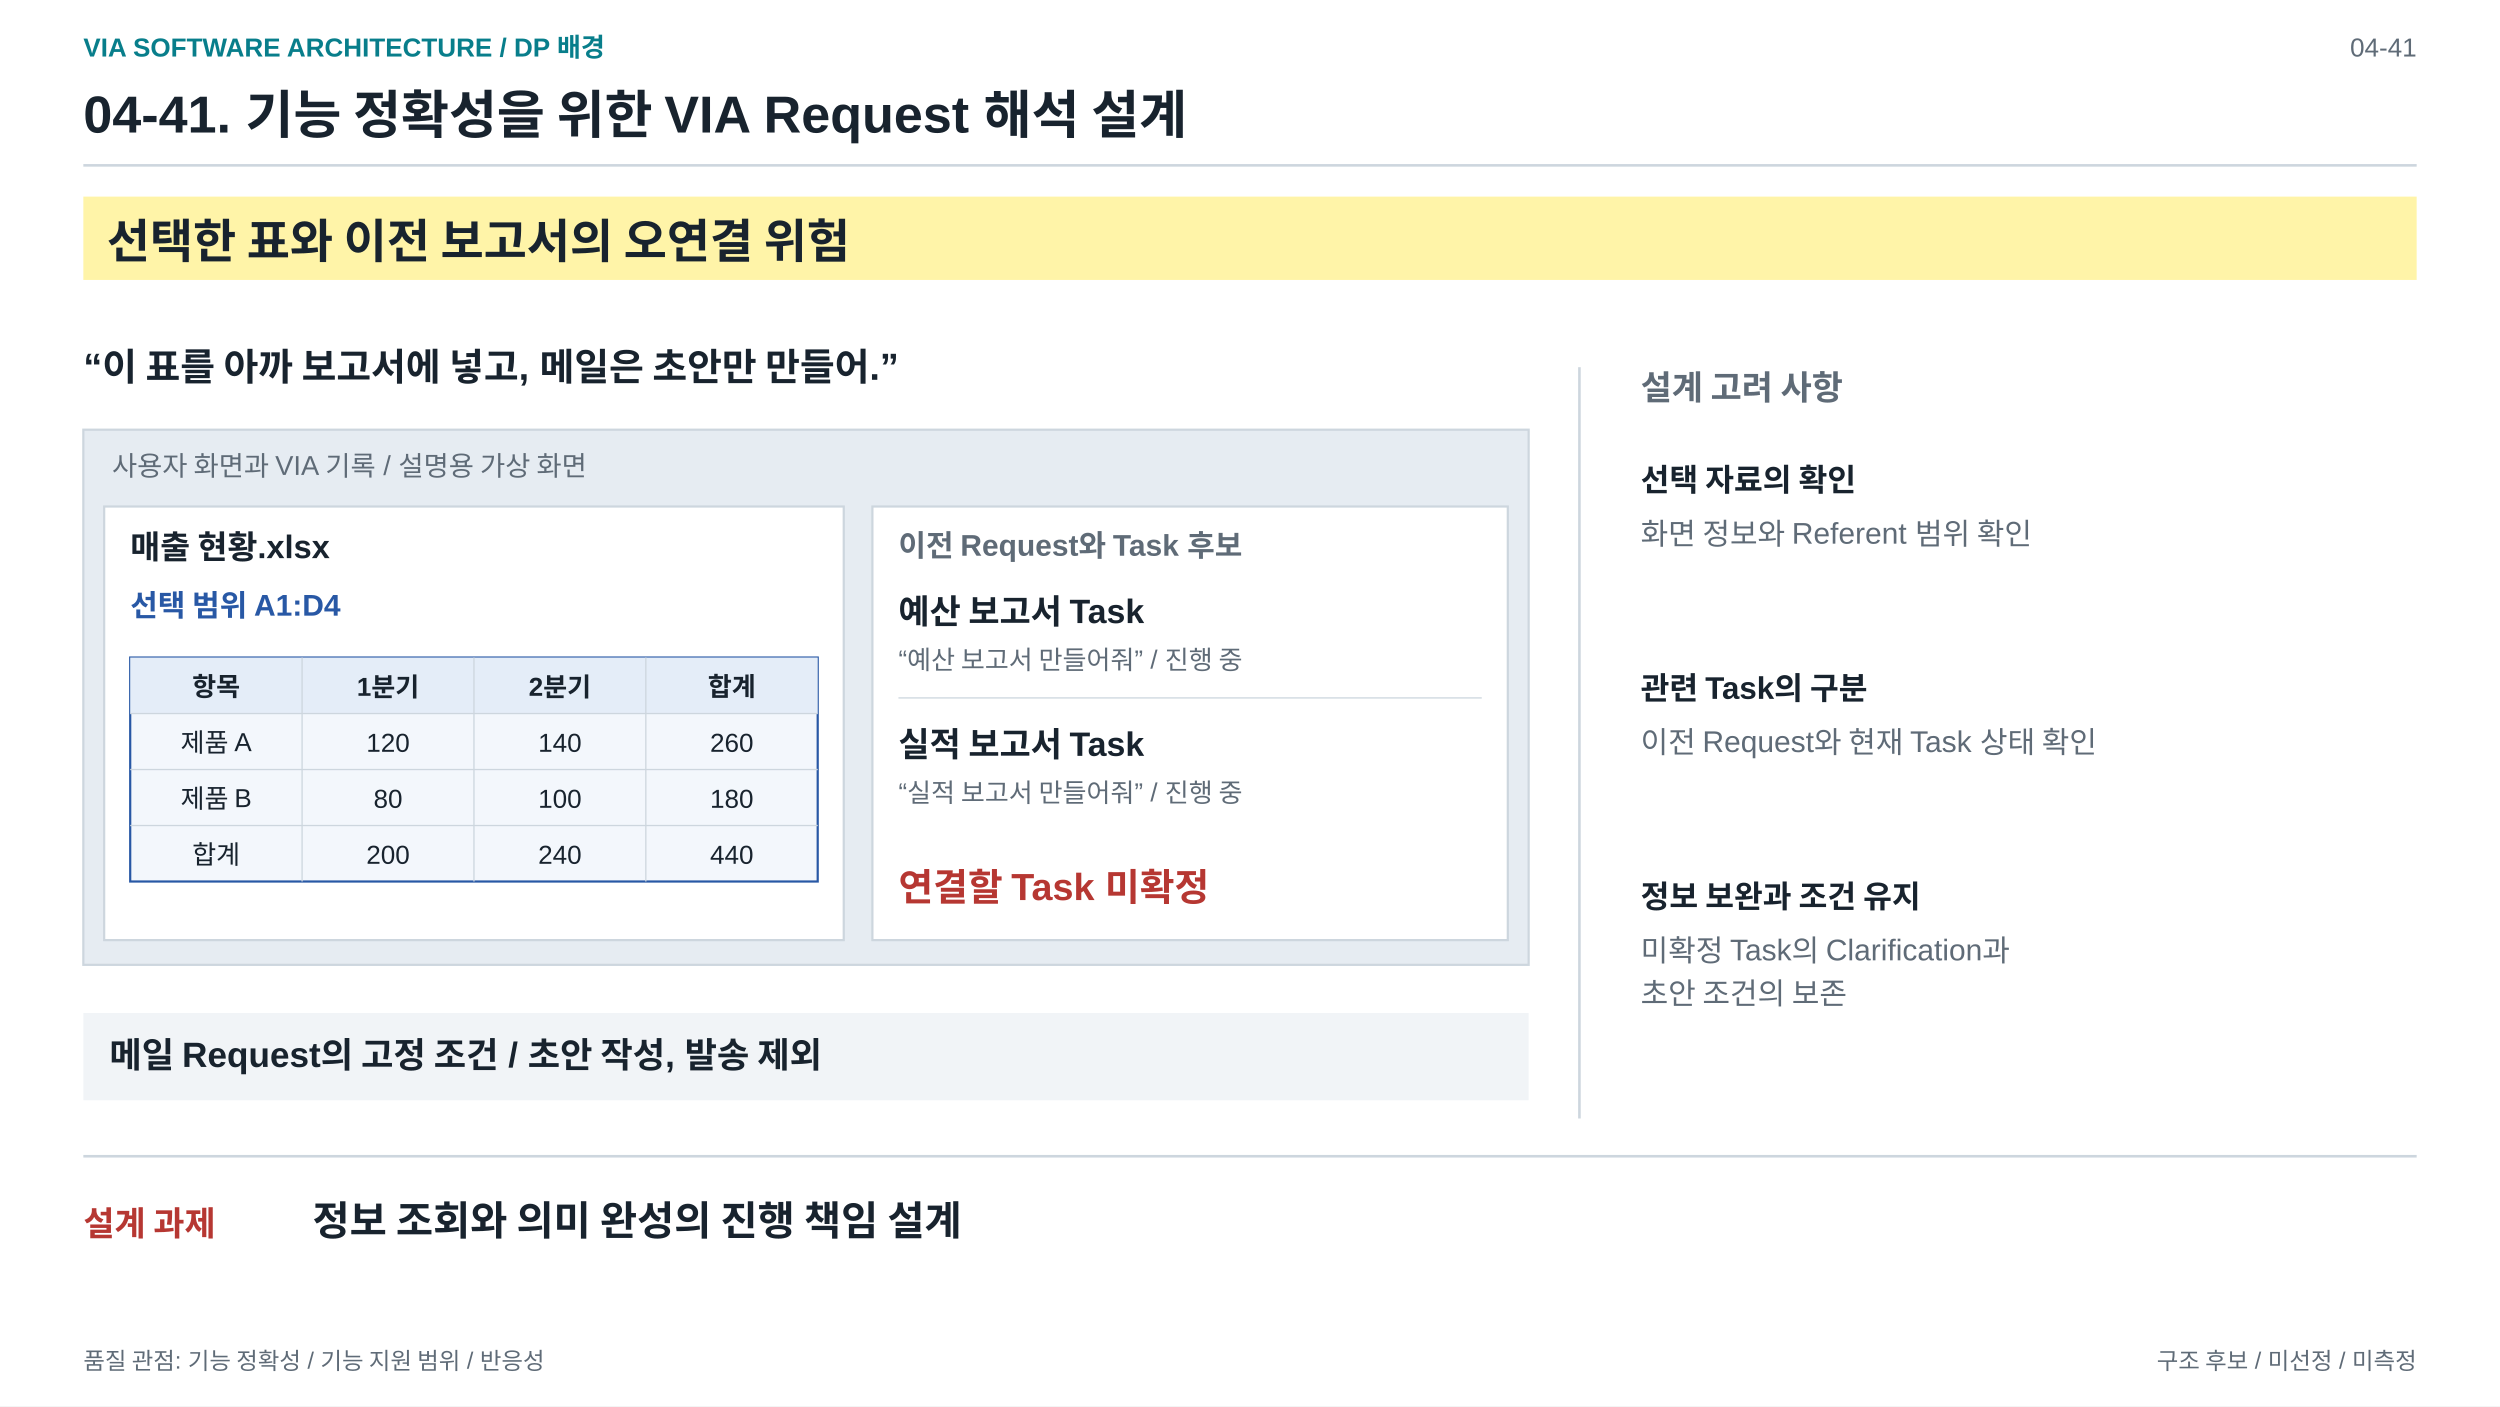
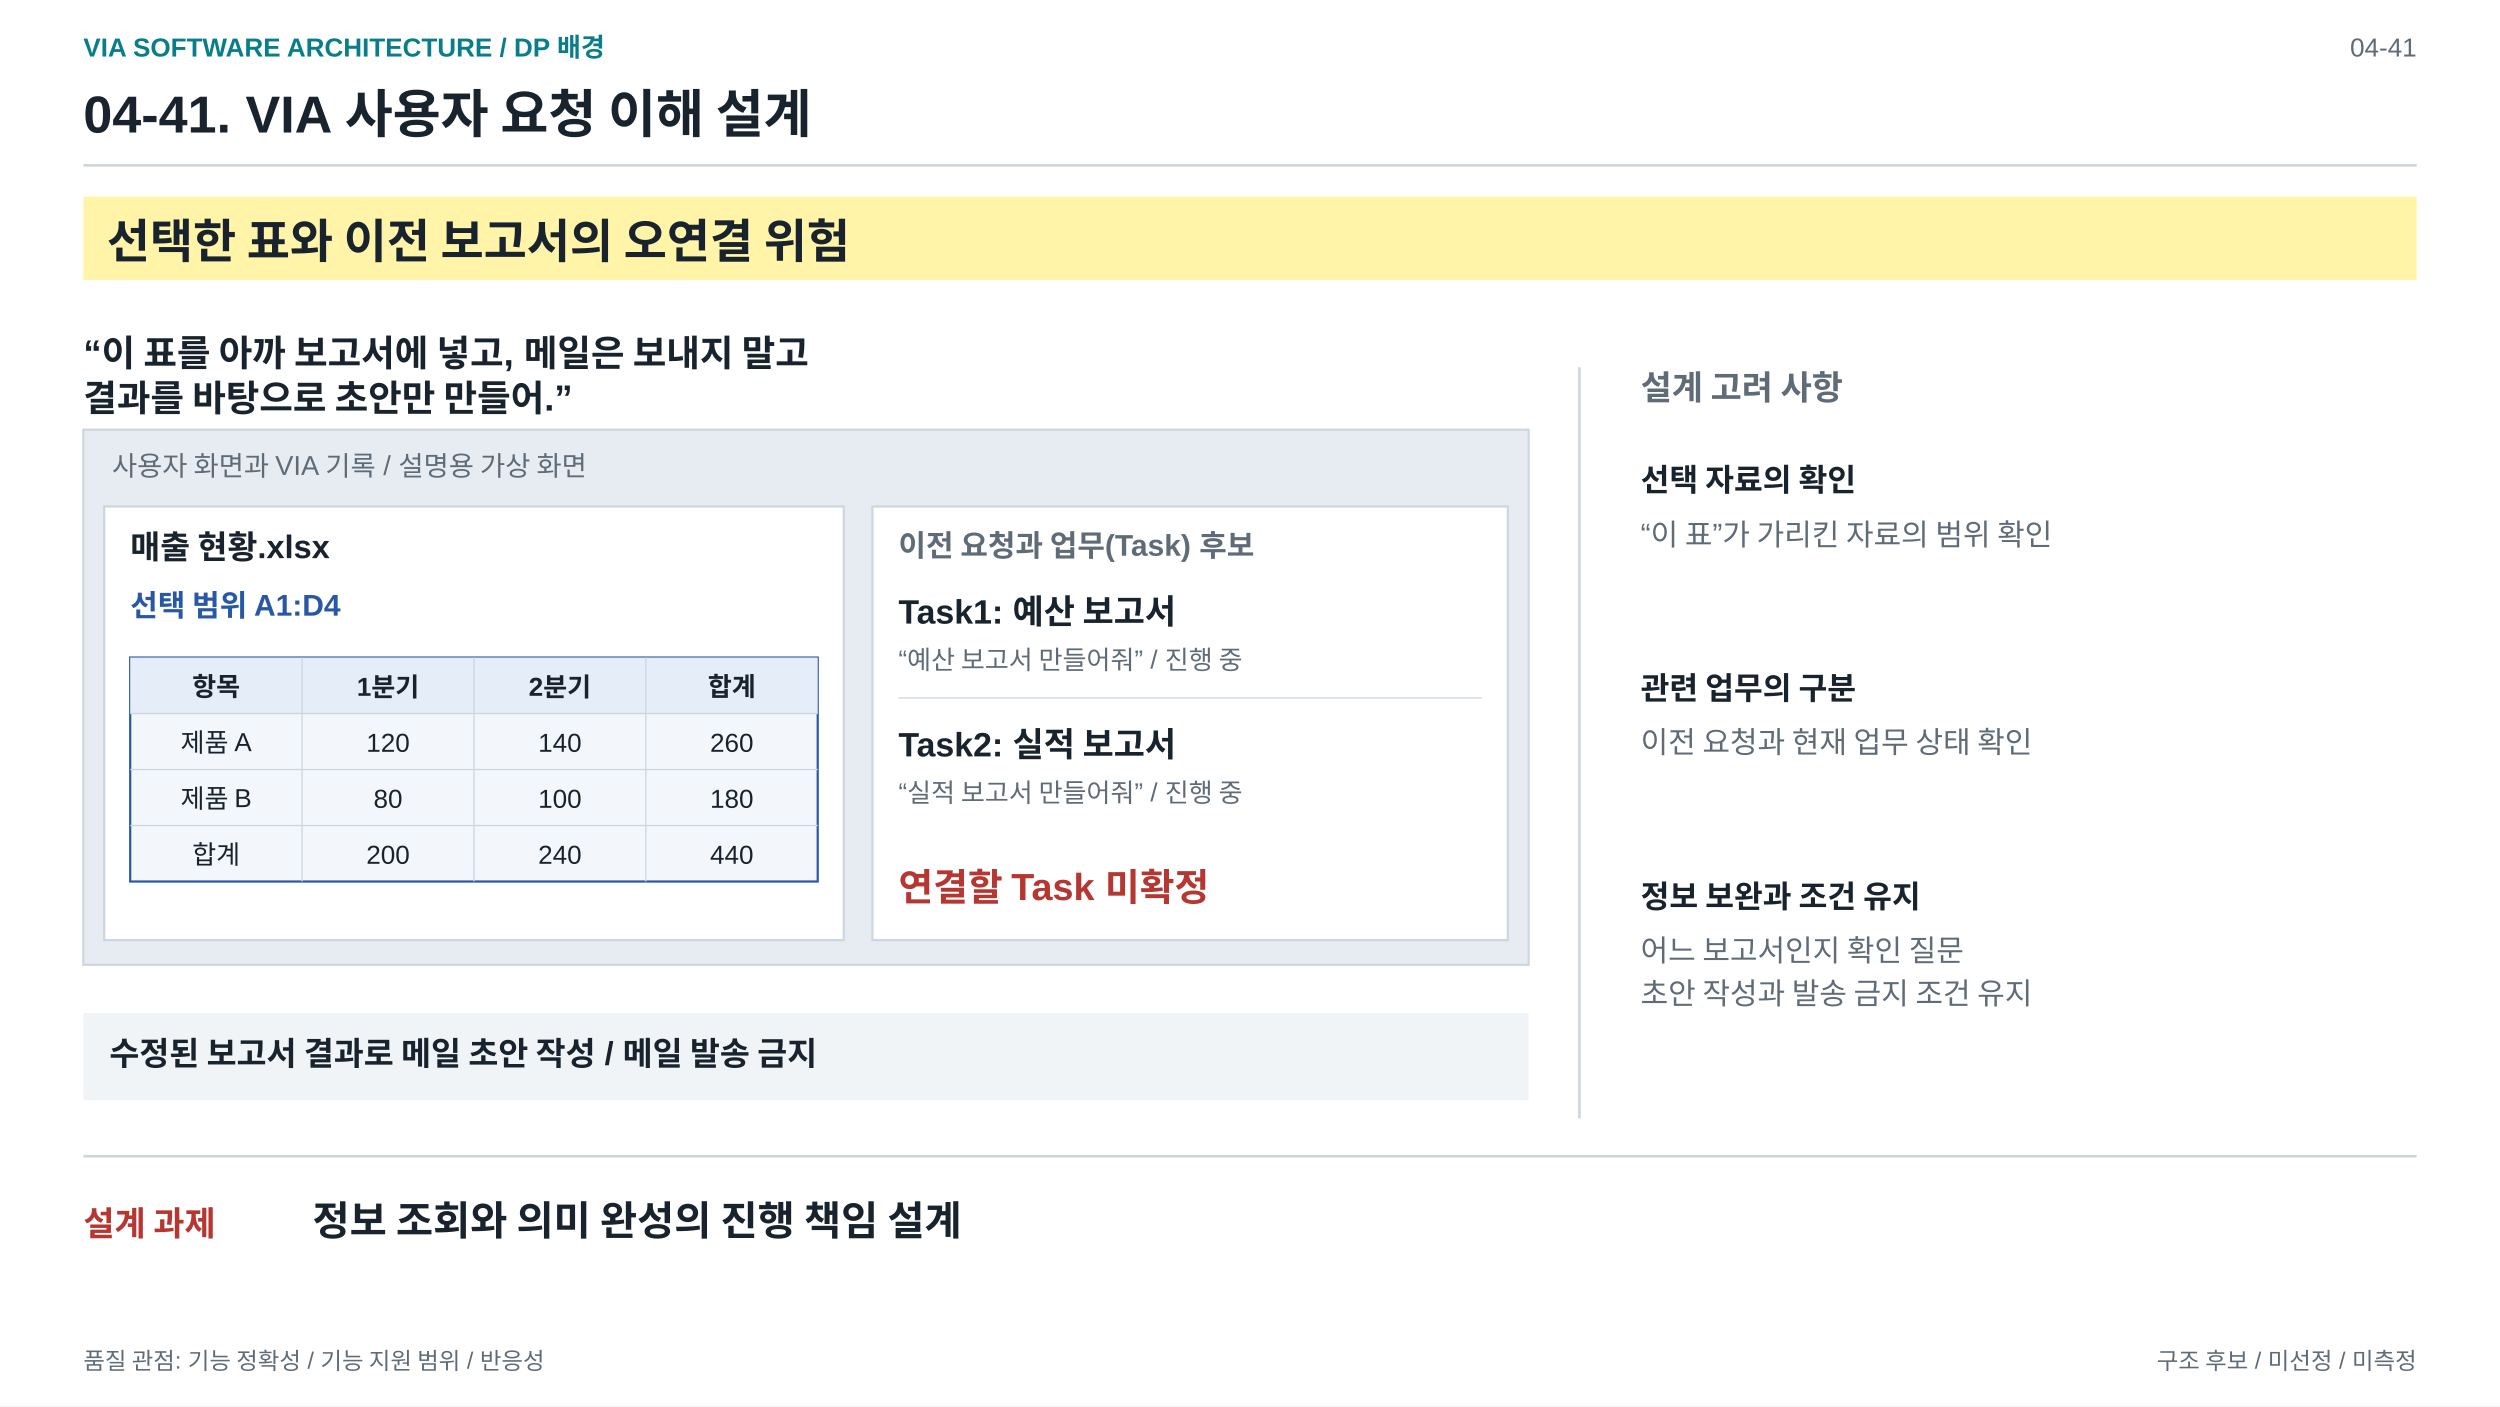
<svg xmlns="http://www.w3.org/2000/svg" width="1920" height="1080" viewBox="0 0 1920 1080" role="img" aria-labelledby="title">
  <defs>
    <marker id="a18232E" viewBox="0 0 10 10" refX="9" refY="5" markerWidth="8" markerHeight="8" orient="auto">
      <path d="M1 1L9 5L1 9" fill="none" stroke="#18232E" stroke-width="1.6" />
    </marker>
    <marker id="a2858A5" viewBox="0 0 10 10" refX="9" refY="5" markerWidth="8" markerHeight="8" orient="auto">
      <path d="M1 1L9 5L1 9" fill="none" stroke="#2858A5" stroke-width="1.6" />
    </marker>
    <marker id="aB63732" viewBox="0 0 10 10" refX="9" refY="5" markerWidth="8" markerHeight="8" orient="auto">
      <path d="M1 1L9 5L1 9" fill="none" stroke="#B63732" stroke-width="1.6" />
    </marker>
    <marker id="a087E8B" viewBox="0 0 10 10" refX="9" refY="5" markerWidth="8" markerHeight="8" orient="auto">
      <path d="M1 1L9 5L1 9" fill="none" stroke="#087E8B" stroke-width="1.6" />
    </marker>
    <marker id="a5F6B77" viewBox="0 0 10 10" refX="9" refY="5" markerWidth="8" markerHeight="8" orient="auto">
      <path d="M1 1L9 5L1 9" fill="none" stroke="#5F6B77" stroke-width="1.6" />
    </marker>
  </defs>
  <g font-family="Apple SD Gothic Neo, Arial, sans-serif">
    <rect id="n1" fill="white" stroke="none" stroke-width="1.7" x="0" y="0" width="1920" height="1080" />
    <text id="n2-0" data-width="1250" x="64" y="43.4" text-anchor="start" font-size="20" font-weight="700" fill="#087E8B">VIA SOFTWARE ARCHITECTURE / DP 배경</text>
    <text id="n3-0" data-width="280" x="1856" y="43.4" text-anchor="end" font-size="20" font-weight="400" fill="#5F6B77">04-41</text>
-     <text id="n4-0" data-width="1780" x="64" y="101.8" text-anchor="start" font-size="40" font-weight="700" fill="#18232E">04-41. 기능 정확성을 위한 VIA Request 해석 설계</text>
+     <text id="n4-0" data-width="1780" x="64" y="101.8" text-anchor="start" font-size="40" font-weight="700" fill="#18232E">04-41. VIA 사용자 요청 이해 설계</text>
    <polyline id="n5" points="64,127 1856,127" fill="none" stroke="#CDD6DE" stroke-width="2" />
    <rect id="n6" fill="#FFF4A8" stroke="none" stroke-width="1.7" x="64" y="151" width="1792" height="64" />
    <text id="n7-0" data-width="1756" x="82" y="198.12" text-anchor="start" font-size="36" font-weight="700" fill="#18232E">선택한 표와 이전 보고서의 오연결 위험</text>
    <polyline id="n8" points="1213,282 1213,859" fill="none" stroke="#CDD6DE" stroke-width="2" />
    <text id="n9-0" data-width="596" x="1260" y="306.92" text-anchor="start" font-size="26" font-weight="700" fill="#5F6B77">설계 고려 사항</text>
    <polyline id="n10" points="64,888 1856,888" fill="none" stroke="#CDD6DE" stroke-width="2" />
    <text id="n11-0" data-width="165" x="64" y="948.92" text-anchor="start" font-size="26" font-weight="700" fill="#B63732">설계 과제</text>
    <text id="n12-0" data-width="1616" x="240" y="948.52" text-anchor="start" font-size="31" font-weight="700" fill="#18232E">정보 조회와 의미 완성의 진행 책임 설계</text>
    <text id="n13-0" data-width="1260" x="64" y="1051.56" text-anchor="start" font-size="18" font-weight="400" fill="#5F6B77">품질 관점: 기능 정확성 / 기능 지원 범위 / 반응성</text>
    <text id="n14-0" data-width="480" x="1856" y="1051.56" text-anchor="end" font-size="18" font-weight="400" fill="#5F6B77">구조 후보 / 미선정 / 미측정</text>
-     <text id="n15-0" data-width="1110" x="64" y="291.68" text-anchor="start" font-size="29" font-weight="700" fill="#18232E">“이 표를 아까 보고서에 넣고, 메일은 초안만 만들어.”</text>
+     <text id="n15-0" data-width="1110" x="64" y="280.76" text-anchor="start" font-size="28" font-weight="700" fill="#18232E">“이 표를 아까 보고서에 넣고, 메일은 보내지 말고</text>
+     <text id="n15-1" data-width="1110" x="64" y="315.76" text-anchor="start" font-size="28" font-weight="700" fill="#18232E">결과를 바탕으로 초안만 만들어.”</text>
    <rect id="n16" fill="#E6ECF2" stroke="#CDD6DE" stroke-width="1.7" x="64" y="330" width="1110" height="411" />
    <text id="n17-0" data-width="1034" x="86" y="365.32" text-anchor="start" font-size="21" font-weight="400" fill="#5F6B77">사용자 화면과 VIA 기록 / 설명용 가상 화면</text>
    <rect id="n18" fill="white" stroke="#CDD6DE" stroke-width="1.7" x="80" y="389" width="568" height="333" />
    <text id="n19-0" data-width="530" x="100" y="429.0" text-anchor="start" font-size="25" font-weight="700" fill="#18232E">매출 현황.xlsx</text>
    <text id="n20-0" data-width="530" x="100" y="473.16" text-anchor="start" font-size="23" font-weight="700" fill="#2858A5">선택 범위 A1:D4</text>
    <rect id="n21" fill="#F3F7FC" stroke="#2858A5" stroke-width="1.7" x="100" y="505" width="528" height="172" />
    <rect id="n22" fill="#E4EDF8" stroke="none" stroke-width="1.7" x="100" y="505" width="528" height="43" />
    <polyline id="n23" points="232,505 232,677" fill="none" stroke="#CDD6DE" stroke-width="1" />
    <polyline id="n24" points="364,505 364,677" fill="none" stroke="#CDD6DE" stroke-width="1" />
    <polyline id="n25" points="496,505 496,677" fill="none" stroke="#CDD6DE" stroke-width="1" />
    <polyline id="n26" points="100,548 628,548" fill="none" stroke="#CDD6DE" stroke-width="1" />
    <polyline id="n27" points="100,591 628,591" fill="none" stroke="#CDD6DE" stroke-width="1" />
    <polyline id="n28" points="100,634 628,634" fill="none" stroke="#CDD6DE" stroke-width="1" />
    <text id="n29-0" data-width="120" x="166.0" y="534.4" text-anchor="middle" font-size="20" font-weight="700" fill="#18232E">항목</text>
    <text id="n30-0" data-width="120" x="298.0" y="534.4" text-anchor="middle" font-size="20" font-weight="700" fill="#18232E">1분기</text>
    <text id="n31-0" data-width="120" x="430.0" y="534.4" text-anchor="middle" font-size="20" font-weight="700" fill="#18232E">2분기</text>
    <text id="n32-0" data-width="120" x="562.0" y="534.4" text-anchor="middle" font-size="20" font-weight="700" fill="#18232E">합계</text>
    <text id="n33-0" data-width="120" x="166.0" y="577.4" text-anchor="middle" font-size="20" font-weight="400" fill="#18232E">제품 A</text>
    <text id="n34-0" data-width="120" x="298.0" y="577.4" text-anchor="middle" font-size="20" font-weight="400" fill="#18232E">120</text>
    <text id="n35-0" data-width="120" x="430.0" y="577.4" text-anchor="middle" font-size="20" font-weight="400" fill="#18232E">140</text>
    <text id="n36-0" data-width="120" x="562.0" y="577.4" text-anchor="middle" font-size="20" font-weight="400" fill="#18232E">260</text>
    <text id="n37-0" data-width="120" x="166.0" y="620.4" text-anchor="middle" font-size="20" font-weight="400" fill="#18232E">제품 B</text>
    <text id="n38-0" data-width="120" x="298.0" y="620.4" text-anchor="middle" font-size="20" font-weight="400" fill="#18232E">80</text>
    <text id="n39-0" data-width="120" x="430.0" y="620.4" text-anchor="middle" font-size="20" font-weight="400" fill="#18232E">100</text>
    <text id="n40-0" data-width="120" x="562.0" y="620.4" text-anchor="middle" font-size="20" font-weight="400" fill="#18232E">180</text>
    <text id="n41-0" data-width="120" x="166.0" y="663.4" text-anchor="middle" font-size="20" font-weight="400" fill="#18232E">합계</text>
    <text id="n42-0" data-width="120" x="298.0" y="663.4" text-anchor="middle" font-size="20" font-weight="400" fill="#18232E">200</text>
    <text id="n43-0" data-width="120" x="430.0" y="663.4" text-anchor="middle" font-size="20" font-weight="400" fill="#18232E">240</text>
    <text id="n44-0" data-width="120" x="562.0" y="663.4" text-anchor="middle" font-size="20" font-weight="400" fill="#18232E">440</text>
    <rect id="n45" fill="white" stroke="#CDD6DE" stroke-width="1.7" x="670" y="389" width="488" height="333" />
-     <text id="n46-0" data-width="448" x="690" y="427.16" text-anchor="start" font-size="23" font-weight="700" fill="#5F6B77">이전 Request와 Task 후보</text>
-     <text id="n47-0" data-width="448" x="690" y="478.92" text-anchor="start" font-size="26" font-weight="700" fill="#18232E">예산 보고서 Task</text>
+     <text id="n46-0" data-width="448" x="690" y="427.16" text-anchor="start" font-size="23" font-weight="700" fill="#5F6B77">이전 요청과 업무(Task) 후보</text>
+     <text id="n47-0" data-width="448" x="690" y="478.92" text-anchor="start" font-size="26" font-weight="700" fill="#18232E">Task1: 예산 보고서</text>
    <text id="n48-0" data-width="448" x="690" y="513.4" text-anchor="start" font-size="20" font-weight="400" fill="#5F6B77">“예산 보고서 만들어줘” / 진행 중</text>
    <polyline id="n49" points="690,536 1138,536" fill="none" stroke="#CDD6DE" stroke-width="1" />
-     <text id="n50-0" data-width="448" x="690" y="580.92" text-anchor="start" font-size="26" font-weight="700" fill="#18232E">실적 보고서 Task</text>
+     <text id="n50-0" data-width="448" x="690" y="580.92" text-anchor="start" font-size="26" font-weight="700" fill="#18232E">Task2: 실적 보고서</text>
    <text id="n51-0" data-width="448" x="690" y="615.4" text-anchor="start" font-size="20" font-weight="400" fill="#5F6B77">“실적 보고서 만들어줘” / 진행 중</text>
    <text id="n52-0" data-width="448" x="690" y="691.68" text-anchor="start" font-size="29" font-weight="700" fill="#B63732">연결할 Task 미확정</text>
    <rect id="n53" fill="#F1F4F7" stroke="none" stroke-width="1.7" x="64" y="778" width="1110" height="67" />
-     <text id="n54-0" data-width="1068" x="84" y="819.84" text-anchor="start" font-size="27" font-weight="700" fill="#18232E">메일 Request의 고정 조건 / 초안 작성, 발송 제외</text>
+     <text id="n54-0" data-width="1068" x="84" y="818.0" text-anchor="start" font-size="25" font-weight="700" fill="#18232E">수정된 보고서 결과로 메일 초안 작성 / 메일 발송 금지</text>
    <text id="n55-0" data-width="596" x="1260" y="377.08" text-anchor="start" font-size="24" font-weight="700" fill="#18232E">선택 자료의 확인</text>
-     <text id="n56-0" data-width="596" x="1260" y="418.16" text-anchor="start" font-size="23" font-weight="400" fill="#5F6B77">화면 정보와 Referent 범위 확인</text>
-     <text id="n57-0" data-width="596" x="1260" y="537.08" text-anchor="start" font-size="24" font-weight="700" fill="#18232E">관련 Task의 구분</text>
-     <text id="n58-0" data-width="596" x="1260" y="578.16" text-anchor="start" font-size="23" font-weight="400" fill="#5F6B77">이전 Request와 현재 Task 상태 확인</text>
+     <text id="n56-0" data-width="596" x="1260" y="418.16" text-anchor="start" font-size="23" font-weight="400" fill="#5F6B77">“이 표”가 가리킨 자료의 범위 확인</text>
+     <text id="n57-0" data-width="596" x="1260" y="537.08" text-anchor="start" font-size="24" font-weight="700" fill="#18232E">관련 업무의 구분</text>
+     <text id="n58-0" data-width="596" x="1260" y="578.16" text-anchor="start" font-size="23" font-weight="400" fill="#5F6B77">이전 요청과 현재 업무 상태 확인</text>
    <text id="n59-0" data-width="596" x="1260" y="697.08" text-anchor="start" font-size="24" font-weight="700" fill="#18232E">정보 보완과 조건 유지</text>
-     <text id="n60-0" data-width="596" x="1260" y="738.16" text-anchor="start" font-size="23" font-weight="400" fill="#5F6B77">미확정 Task의 Clarification과</text>
-     <text id="n60-1" data-width="596" x="1260" y="771.16" text-anchor="start" font-size="23" font-weight="400" fill="#5F6B77">초안 조건의 보존</text>
+     <text id="n60-0" data-width="596" x="1260" y="738.16" text-anchor="start" font-size="23" font-weight="400" fill="#5F6B77">어느 보고서인지 확인 질문</text>
+     <text id="n60-1" data-width="596" x="1260" y="771.16" text-anchor="start" font-size="23" font-weight="400" fill="#5F6B77">초안 작성과 발송 금지 조건 유지</text>
  </g>
</svg>
